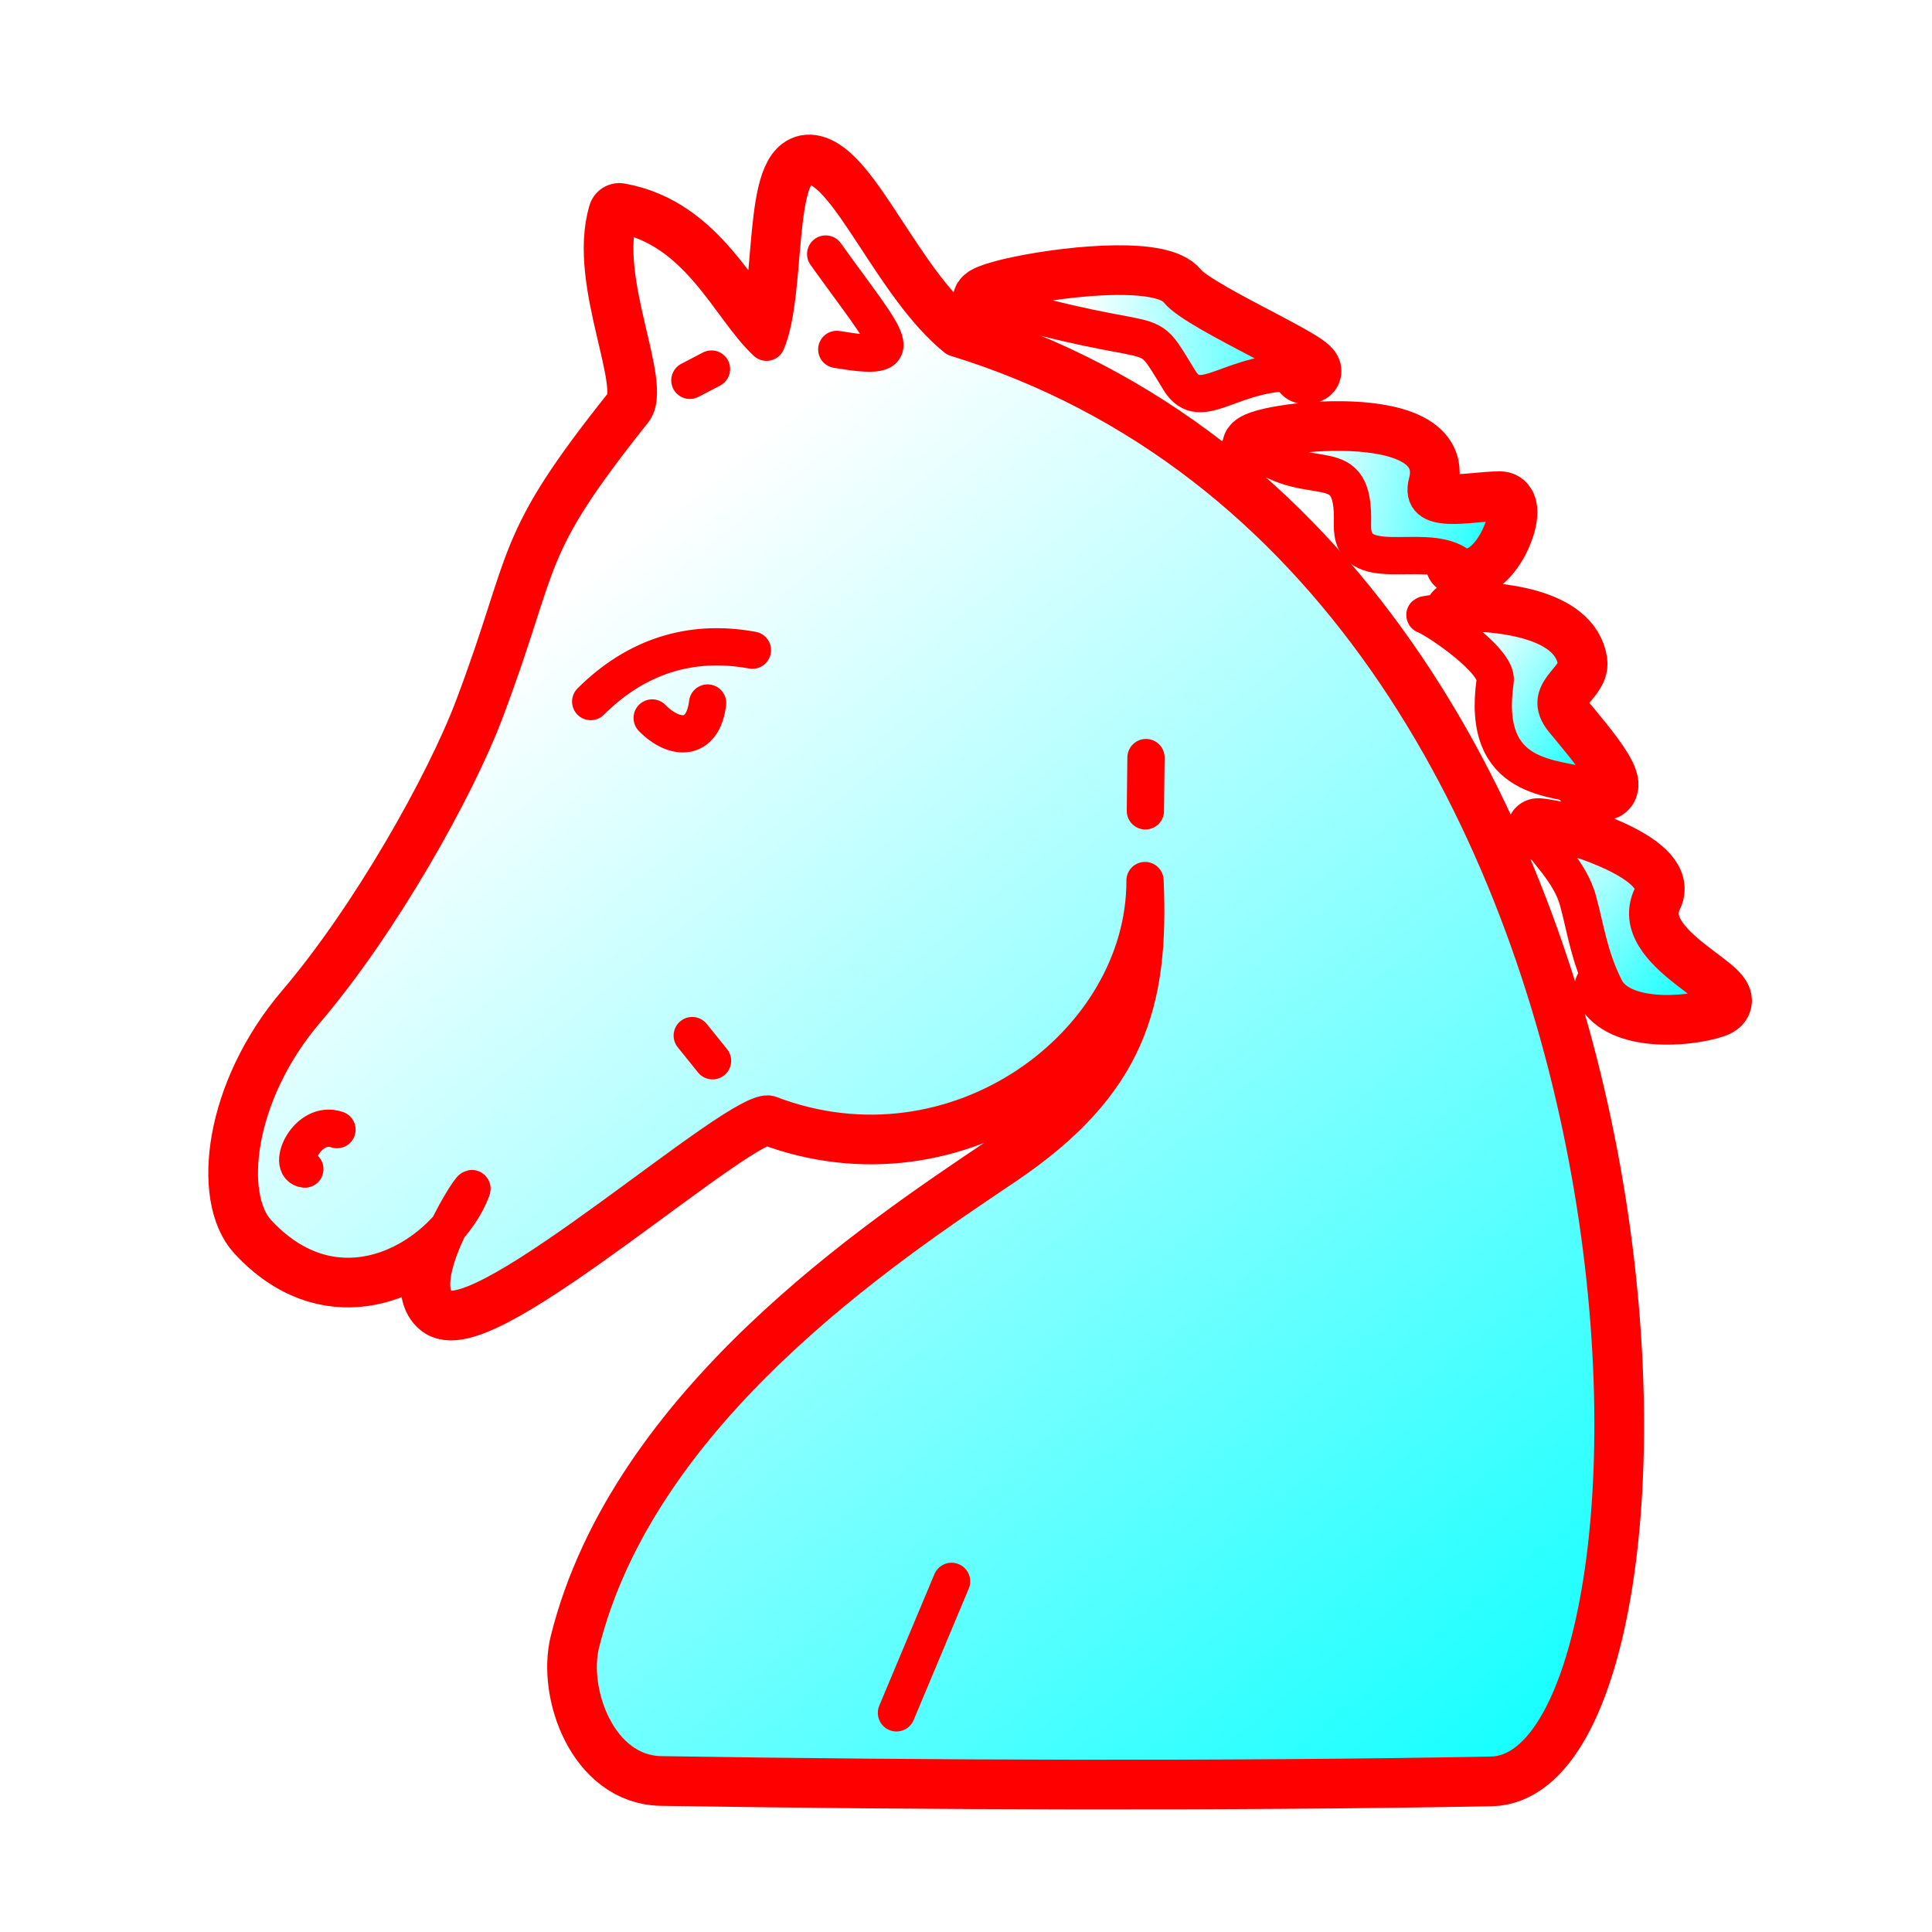
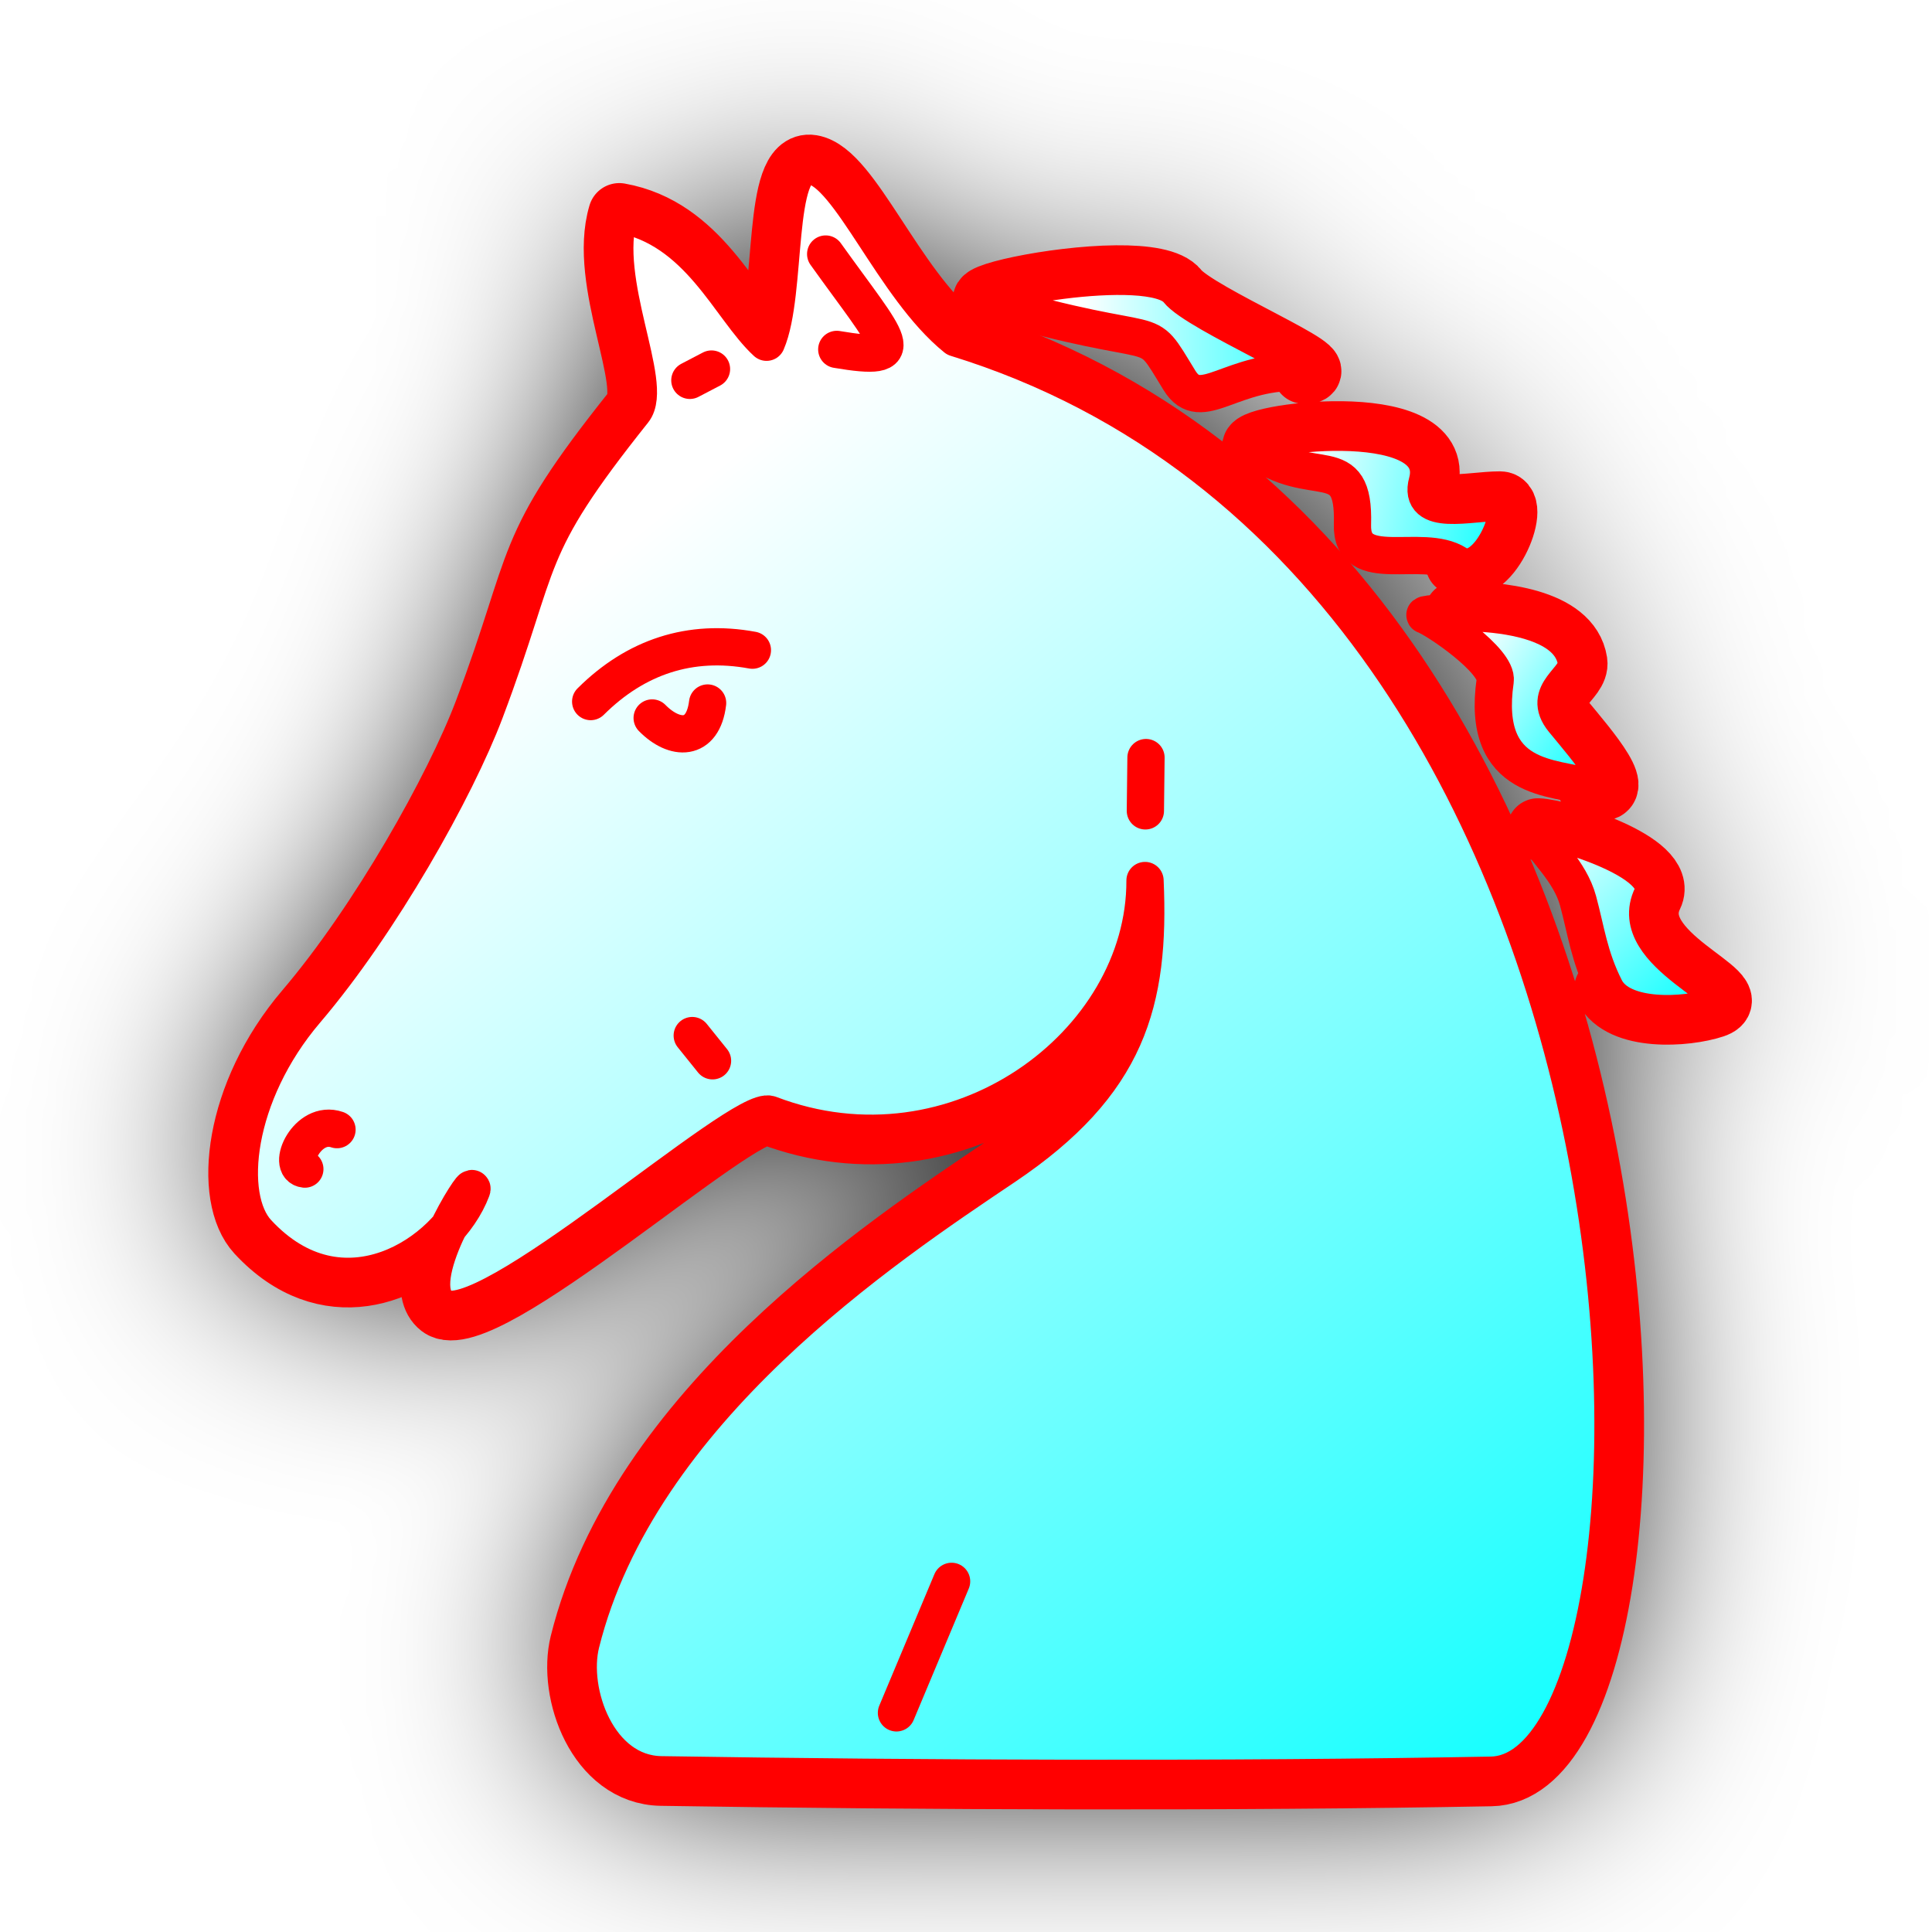
<svg xmlns="http://www.w3.org/2000/svg" xmlns:xlink="http://www.w3.org/1999/xlink" width="700pt" height="700pt" id="knight" version="1.0" viewBox="0 0 933.333 933.333">
  <style id="base">
    .base { 
      fill-opacity:1;
      fill-rule:evenodd;
      stroke-miterlimit:4;
      stroke-dasharray:none;
      stroke-linecap:round;
      stroke-linejoin:round;
      stroke-opacity:1
+     }
+     .shadow {
+       stroke:none;
+       filter:url(#filterBlur);
    }
  </style>
  <style id="stroke-medium">
    .stroke-medium {
      stroke-width: 18;
    }
  </style>
  <style id="stroke-boundary">
    .stroke-boundary {
      stroke-width: 30;
    }
  </style>
  <style id="stroke-color">
    .stroke-color {
      stroke:#ff0000;
    }
  </style>
  <defs id="defs36222">
    <linearGradient id="fillGradient">
      <stop style="stop-color:#ffffff;stop-opacity:1;" offset="0" id="stop0" />
      <stop style="stop-color:#00ffff;stop-opacity:1" offset="1" id="stop1" />
    </linearGradient>
    <linearGradient xlink:href="#fillGradient" id="hair4-gradient" gradientUnits="userSpaceOnUse" x1="705.291" y1="378.288" x2="787.126" y2="465.624" gradientTransform="matrix(1.033167,0,0,1.033167,7.028826,14.37273)" />
    <linearGradient xlink:href="#fillGradient" id="hair3-gradient" gradientUnits="userSpaceOnUse" x1="667.033" y1="299.327" x2="739.154" y2="348.42" gradientTransform="matrix(1.033167,0,0,1.033167,11.1615,14.37273)" />
    <linearGradient xlink:href="#fillGradient" id="hair2-gradient" gradientUnits="userSpaceOnUse" x1="598.679" y1="209.761" x2="705.532" y2="232.288" gradientTransform="matrix(1.033167,0,0,1.033167,7.028826,14.37273)" />
    <linearGradient xlink:href="#fillGradient" id="hair1-gradient" gradientUnits="userSpaceOnUse" x1="493.792" y1="157.906" x2="625.853" y2="159.489" gradientTransform="matrix(1.033167,0,0,1.033167,11.1615,8.173725)" />
    <linearGradient xlink:href="#fillGradient" id="body-gradient" gradientUnits="userSpaceOnUse" x1="265.646" y1="255.94" x2="753.208" y2="854.328" gradientTransform="matrix(1.033167,0,0,1.033167,7.028826,14.37273)" />
+     <filter style="color-interpolation-filters:sRGB;" id="filterBlur" x="-0.191" y="-0.163" width="1.382" height="1.327">
+       <feGaussianBlur stdDeviation="50 50" result="blur" id="feGaussianBlur13" />
+     </filter>
  </defs>
+   <path id="shadow" style="fill:#000" class="base shadow" d="M 392.062 80.141 C 373.695 77.146 380.637 141.418 370.305 165.338 C 352.58 149.075 337.721 110.321 299.176 103.447 C 289.418 135.942 316.267 185.726 306.041 198.549 C 251.608 266.805 262.752 268.449 234.348 343.715 C 220.226 381.135 183.743 446.014 147.812 488.146 C 113.312 528.602 108.359 578.262 124.377 595.527 C 157.395 631.117 196.909 615.778 217.053 592.4 C 210.187 606.412 204.12 624.379 212.773 631.078 C 232.843 646.614 358.073 533.064 371.875 538.336 C 461.998 572.76 553.372 504.404 553.15 425.375 C 555.756 484.131 544.841 523.515 485.23 563.592 C 427.192 602.611 308.71 681.349 280.654 793.838 C 274.772 817.424 288.896 856.891 319.402 857.377 C 445.309 859.383 595.188 859.908 720.379 857.586 C 821.805 855.704 824.77 274.953 461.857 163.271 C 431.557 138.816 410.43 83.136 392.062 80.141 z M 539.25 133.5 C 508.568 133.768 467.523 143.07 476.545 145.715 C 565.989 171.941 550.904 153.011 569.768 183.73 C 580.336 200.941 594.98 177.866 629.842 180.049 C 648.669 181.228 578.183 151.925 568.99 140.207 C 565.002 135.123 553.196 133.378 539.25 133.5 z M 648.332 208.824 C 625.165 208.511 601.768 213.519 605.803 216.586 C 633.897 237.944 654.475 216.252 653.365 253.312 C 652.603 278.759 686.949 261.756 703.629 272.371 C 718.995 282.15 734.407 242.703 724.633 242.703 C 709.928 242.703 684.959 249.603 689.477 232.998 C 694.435 214.774 671.499 209.138 648.332 208.824 z M 703.193 295.9 C 693.896 296.003 687.543 296.854 688.436 297.166 C 693.904 299.079 723.688 319.245 722.309 328.834 C 715.196 378.295 751.668 375.09 767.363 380.318 C 789.357 387.645 766.338 361.387 755.24 347.887 C 744.142 334.386 762.824 328.341 761.516 319.777 C 758.353 299.068 723.647 295.674 703.193 295.9 z M 742.986 400.633 C 741.394 400.575 740.628 400.831 740.98 401.445 C 746.206 410.558 758.46 420.879 762.344 435.174 C 766.228 449.468 767.69 462.213 775.459 477.566 C 783.227 492.92 814.485 490.918 827.963 486.412 C 846.124 480.341 784.056 461.486 798.041 432.738 C 805.786 416.818 754.132 401.035 742.986 400.633 z " />
  <path id="boundary" class="base stroke-color stroke-boundary" style="fill:none" d="m 392.063,80.14 c -18.368,-2.995 -11.427,61.278 -21.759,85.198 -17.725,-16.263 -32.582,-55.015 -71.127,-61.889 -9.758,32.495 17.089,82.277 6.863,95.1 -54.433,68.256 -43.288,69.901 -71.692,145.166 -14.122,37.42 -50.606,102.3 -86.536,144.432 -34.501,40.456 -39.453,90.116 -23.436,107.381 33.018,35.59 72.532,20.249 92.676,-3.128 -6.866,14.012 -12.931,31.98 -4.278,38.679 20.07,15.536 145.298,-98.015 159.1,-92.743 90.123,34.424 181.498,-33.931 181.276,-112.96 2.605,58.756 -8.31,98.14 -67.921,138.216 -58.038,39.019 -176.52,117.756 -204.575,230.245 -5.883,23.586 8.241,63.054 38.748,63.54 125.906,2.006 275.786,2.532 400.976,0.21 C 821.804,855.705 824.771,274.953 461.859,163.272 431.558,138.816 410.431,83.135 392.063,80.14 Z m 237.778,99.908 c 18.827,1.179 -51.659,-28.124 -60.852,-39.842 -3.988,-5.084 -15.794,-6.827 -29.74,-6.705 -30.681,0.268 -71.726,9.567 -62.704,12.212 m 227.083,126.658 c 15.366,9.779 30.78,-29.669 21.006,-29.669 -14.705,0 -39.674,6.899 -35.156,-9.706 4.958,-18.224 -17.978,-23.859 -41.145,-24.172 -23.167,-0.313 -46.566,4.696 -42.531,7.763 m 161.562,163.731 c 21.994,7.327 -1.026,-18.931 -12.124,-32.432 -11.098,-13.5 7.584,-19.546 6.276,-28.109 -3.163,-20.71 -37.867,-24.102 -58.321,-23.876 m 72.265,181.666 c 7.768,15.354 39.025,13.351 52.504,8.844 18.161,-6.072 -43.906,-24.927 -29.921,-53.674 7.745,-15.92 -43.911,-31.703 -55.057,-32.105" />
  <path class="base stroke-color stroke-medium" style="fill:url(#body-gradient)" d="m 553.15,425.375 c 0.222,79.029 -91.153,147.384 -181.275,112.96 -13.802,-5.272 -139.031,108.279 -159.101,92.743 -15.833,-12.257 17.542,-62.784 15.115,-56.331 -11.553,30.727 -62.555,64.928 -103.513,20.779 -16.017,-17.265 -11.064,-66.925 23.436,-107.38 35.93,-42.132 72.413,-107.012 86.535,-144.433 28.404,-75.266 17.26,-76.91 71.693,-145.166 10.226,-12.823 -16.622,-62.605 -6.864,-95.101 38.545,6.874 53.404,45.627 71.129,61.89 10.332,-23.92 3.39,-88.192 21.757,-85.197 18.368,2.995 39.496,58.675 69.796,83.131 362.913,111.681 359.946,692.433 258.521,694.314 -125.19,2.322 -275.071,1.797 -400.977,-0.209 -30.507,-0.486 -44.629,-39.954 -38.747,-63.54 28.056,-112.489 146.537,-191.226 204.575,-230.245 59.611,-40.077 70.525,-79.461 67.92,-138.217 z" id="body" />
  <path class="base stroke-color stroke-medium" style="fill:none" d="m 363.478,314.093 c -30.037,-5.543 -56.374,3.18 -78.125,24.828" id="eyebrow" />
  <path class="base stroke-color stroke-medium" style="fill:none" d="m 315.055,346.849 c 10.789,10.993 24.521,11.452 26.783,-7.229" id="eye" />
  <path class="base stroke-color stroke-medium" style="fill:none" d="m 162.801,545.72 c -14.314,-4.944 -24.67,18.119 -15.537,19.06" id="nose" />
  <path class="base stroke-color stroke-medium" style="fill:none" d="m 334.415,500.276 9.802,12.182" id="cheek1" />
  <path class="base stroke-color stroke-medium" style="fill:none" d="m 553.319,391.723 0.3,-25.744" id="cheek2" />
  <path class="base stroke-color stroke-medium" style="fill:none" d="m 343.716,178.284 -10.449,5.456" id="ear-right" />
  <path class="base stroke-color stroke-medium" style="fill:none" d="m 398.878,122.725 c 31.152,43.517 42.4,52.32 5.359,46.076" id="ear-left" />
  <path class="base stroke-color stroke-medium" style="fill:none" d="m 459.708,763.937 -26.635,63.532" id="leg-line" />
  <path class="base stroke-color stroke-medium" style="fill:url(#hair1-gradient)" d="m 476.545,145.715 c 89.444,26.226 74.358,7.297 93.222,38.016 10.569,17.211 25.213,-5.866 60.075,-3.683 18.827,1.179 -51.659,-28.124 -60.852,-39.842 -12.763,-16.268 -105.567,1.661 -92.444,5.508 z" id="hair1" />
  <path class="base stroke-color stroke-medium" style="fill:url(#hair2-gradient)" d="m 605.802,216.587 c 28.094,21.358 48.672,-0.335 47.562,36.725 -0.762,25.446 33.584,8.445 50.264,19.06 15.366,9.779 30.779,-29.668 21.005,-29.668 -14.705,0 -39.674,6.899 -35.156,-9.706 9.917,-36.448 -91.744,-22.545 -83.675,-16.41 z" id="hair2" />
  <path class="base stroke-color stroke-medium" style="fill:url(#hair3-gradient)" d="m 688.435,297.167 c 5.468,1.913 35.252,22.078 33.873,31.668 -7.113,49.461 29.358,46.255 45.054,51.483 21.994,7.327 -1.025,-18.932 -12.123,-32.432 -11.098,-13.501 7.583,-19.545 6.276,-28.109 -4.601,-30.123 -75.935,-23.609 -73.08,-22.61 z" id="hair3" />
  <path class="base stroke-color stroke-medium" style="fill:url(#hair4-gradient)" d="m 740.98,401.446 c 5.226,9.112 17.479,19.433 21.363,33.728 3.884,14.295 5.347,27.039 13.115,42.392 7.768,15.354 39.025,13.352 52.503,8.846 18.161,-6.072 -43.906,-24.927 -29.921,-53.675 8.851,-18.195 -59.881,-36.209 -57.061,-31.291 z" id="hair4" />
</svg>
